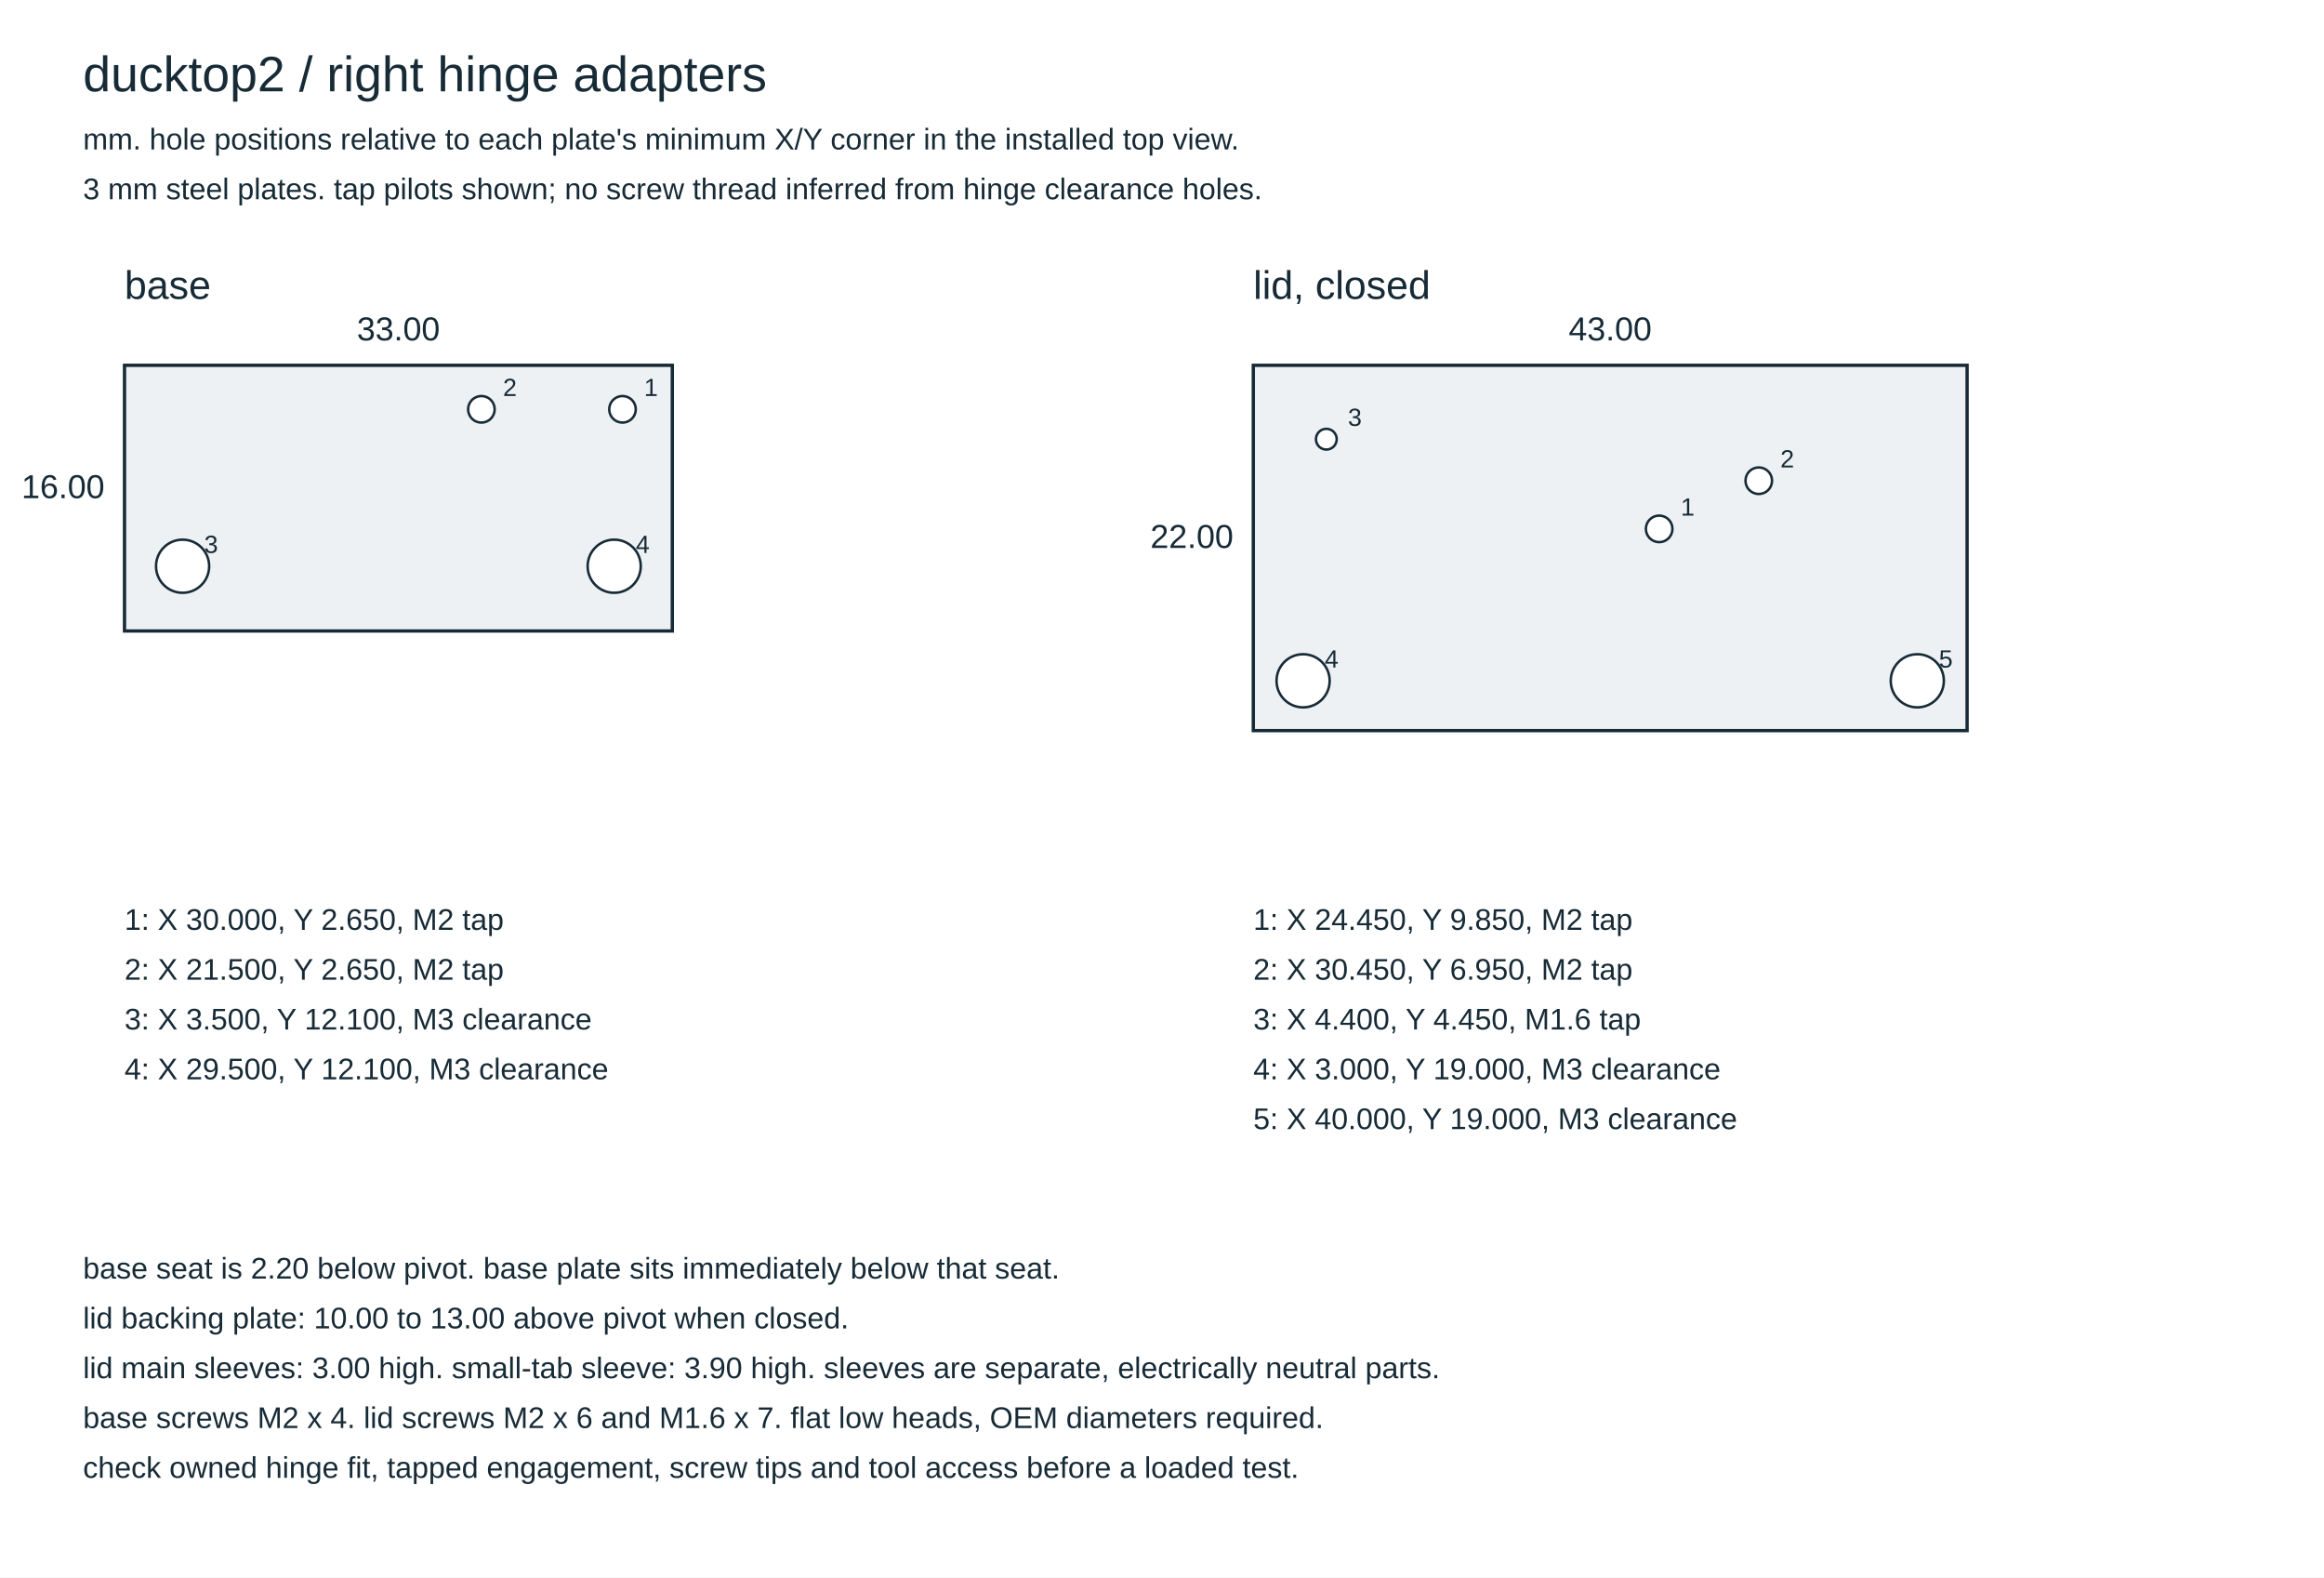
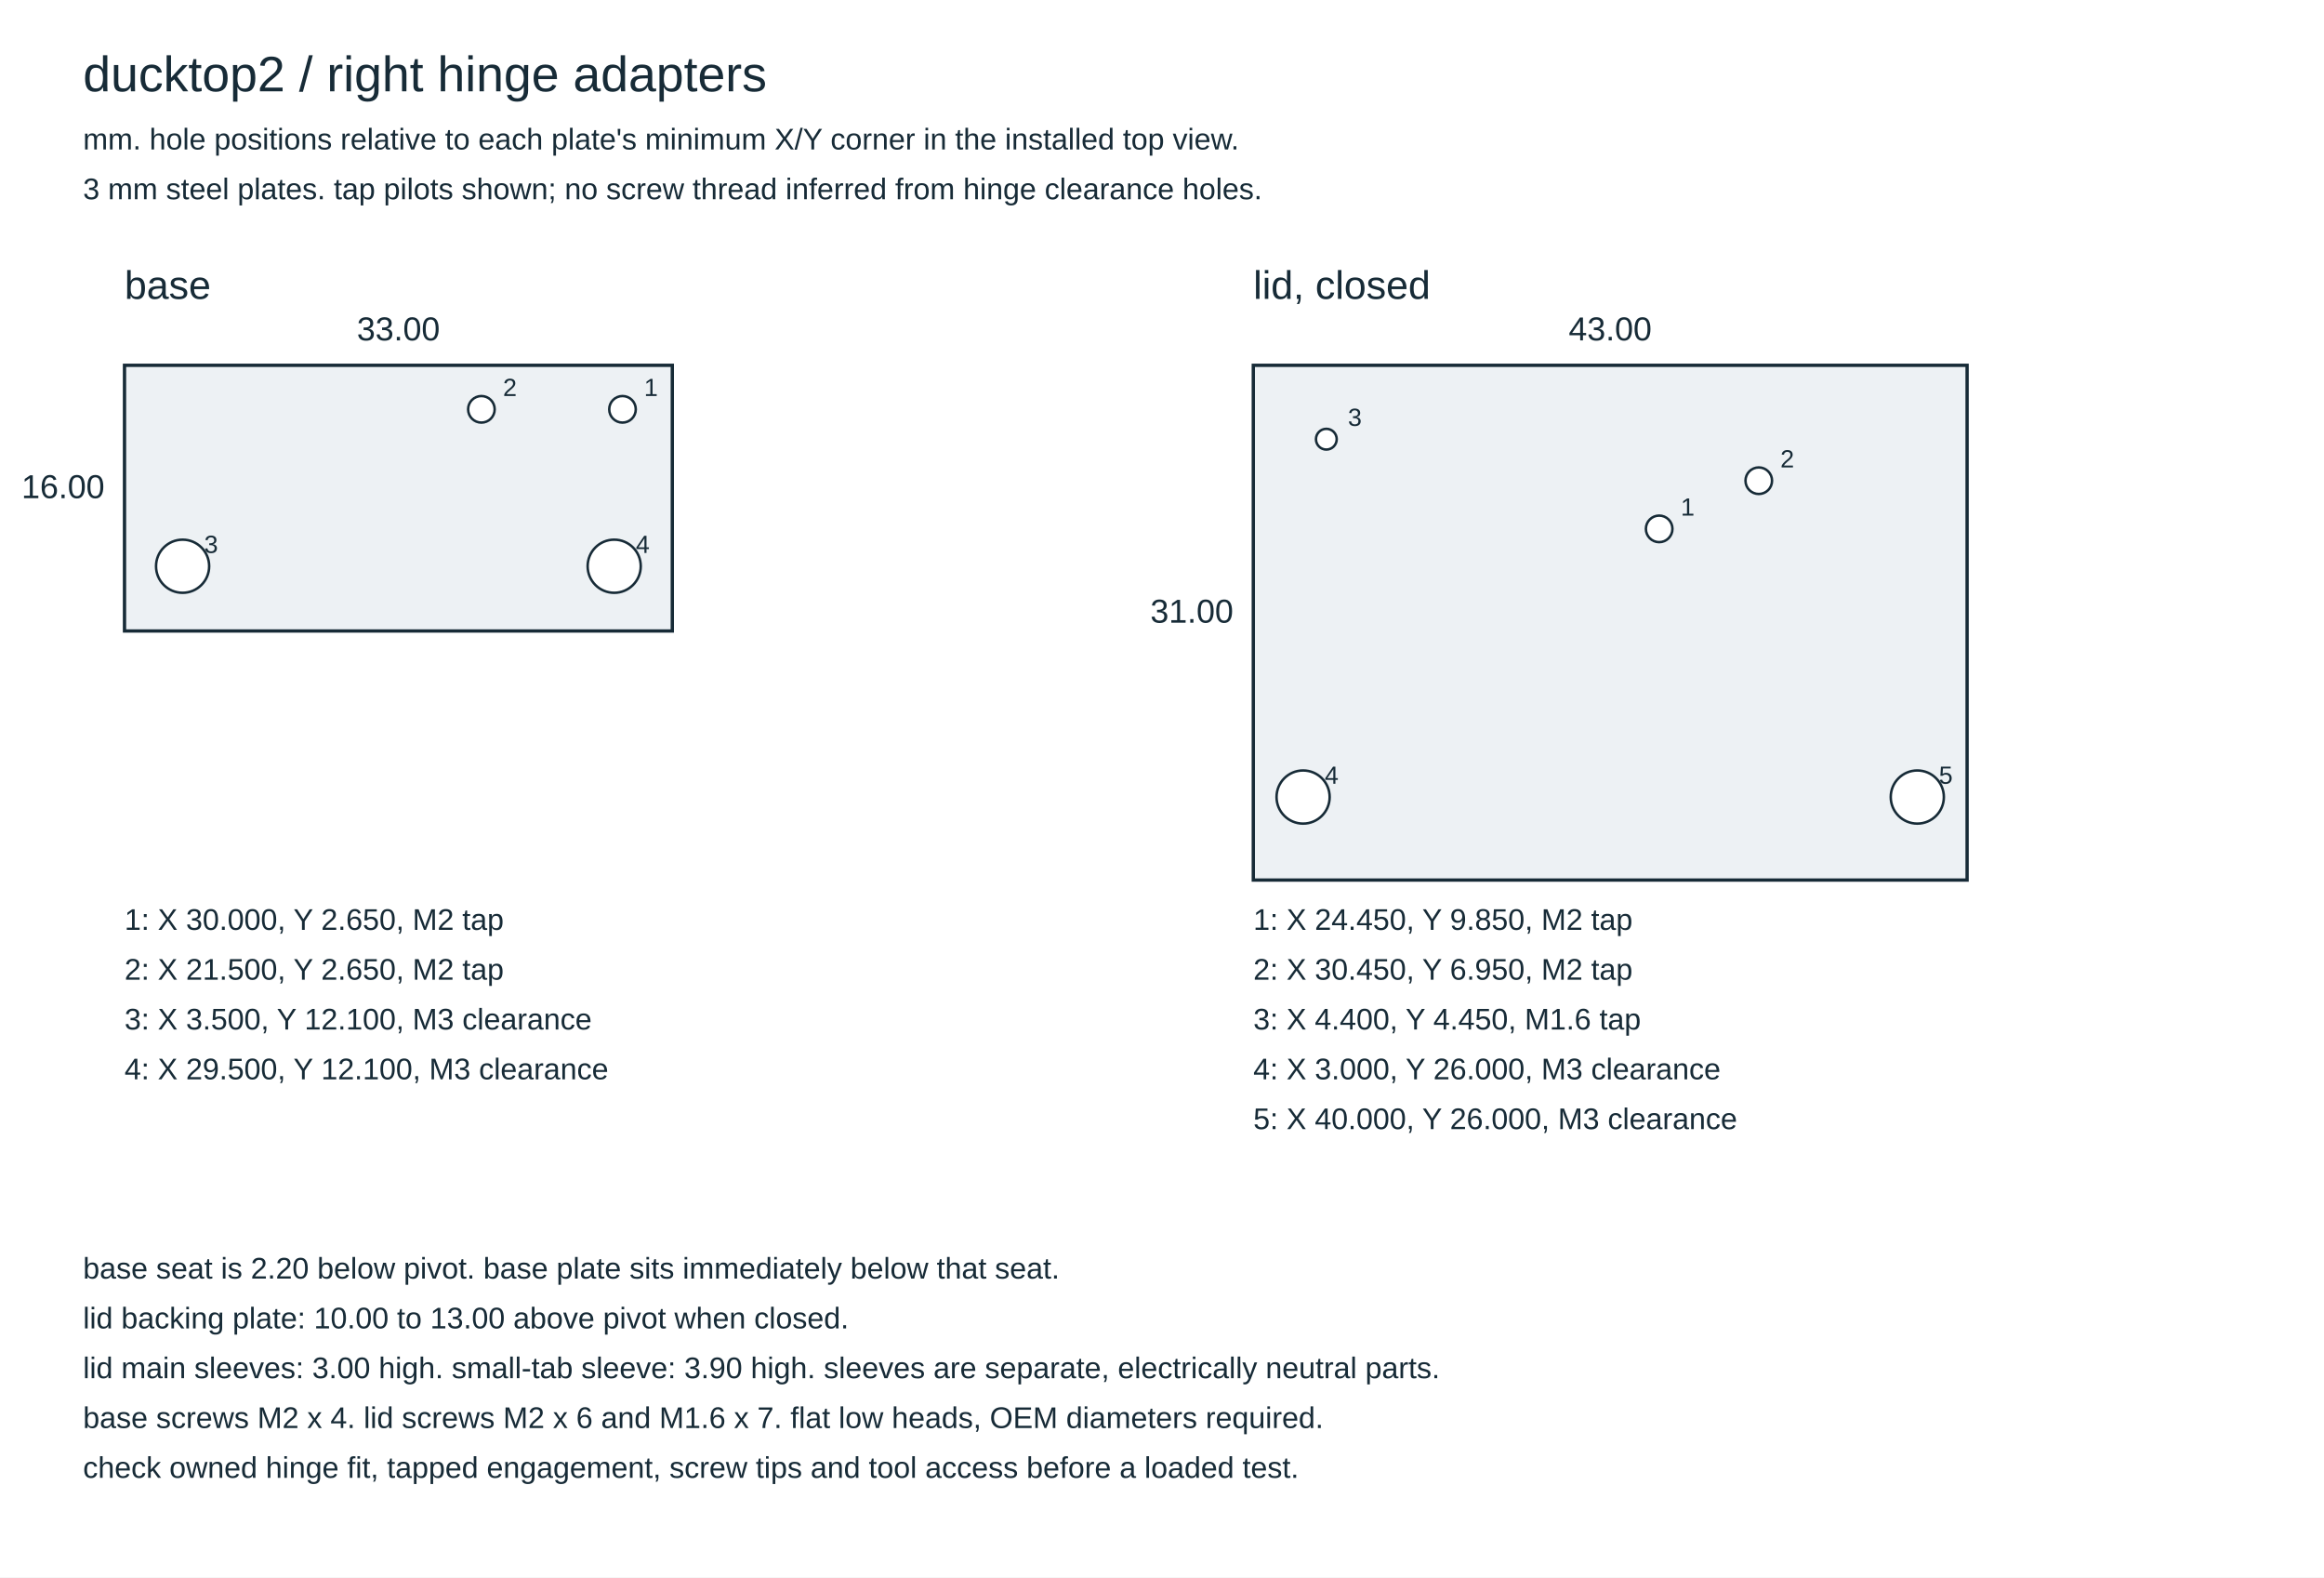
<svg xmlns="http://www.w3.org/2000/svg" width="1400" height="950" viewBox="0 0 1400 950">
  <rect width="1400" height="950" fill="white" />
  <g font-family="Arial,sans-serif" fill="#172b37">
    <text x="50" y="55" font-size="30">ducktop2 / right hinge adapters</text>
    <text x="50" y="90" font-size="18">mm. hole positions relative to each plate's minimum X/Y corner in the installed top view.</text>
    <text x="50" y="120" font-size="18">3 mm steel plates. tap pilots shown; no screw thread inferred from hinge clearance holes.</text>
    <text x="75" y="180" font-size="24">base</text>
    <rect x="75" y="220" width="330.0" height="160.0" fill="#edf1f4" stroke="#172b37" stroke-width="2" />
    <text x="240.0" y="205" text-anchor="middle" font-size="20">33.00</text>
    <text x="63" y="300.0" text-anchor="end" font-size="20">16.00</text>
    <circle cx="375.0" cy="246.5" r="8.0" fill="white" stroke="#172b37" stroke-width="1.5" />
    <text x="388.0" y="238.5" font-size="15">1</text>
    <text x="75" y="560" font-size="18">1: X 30.000, Y 2.650, M2 tap</text>
    <circle cx="290.0" cy="246.5" r="8.0" fill="white" stroke="#172b37" stroke-width="1.5" />
    <text x="303.0" y="238.5" font-size="15">2</text>
    <text x="75" y="590" font-size="18">2: X 21.500, Y 2.650, M2 tap</text>
    <circle cx="110.0" cy="341.0" r="16.0" fill="white" stroke="#172b37" stroke-width="1.5" />
    <text x="123.0" y="333.0" font-size="15">3</text>
    <text x="75" y="620" font-size="18">3: X 3.500, Y 12.100, M3 clearance</text>
    <circle cx="370.0" cy="341.0" r="16.0" fill="white" stroke="#172b37" stroke-width="1.5" />
    <text x="383.0" y="333.0" font-size="15">4</text>
    <text x="75" y="650" font-size="18">4: X 29.500, Y 12.100, M3 clearance</text>
    <text x="755" y="180" font-size="24">lid, closed</text>
-     <rect x="755" y="220" width="430.0" height="220.0" fill="#edf1f4" stroke="#172b37" stroke-width="2" />
+     <rect x="755" y="220" width="430.0" height="310.0" fill="#edf1f4" stroke="#172b37" stroke-width="2" />
    <text x="970.0" y="205" text-anchor="middle" font-size="20">43.00</text>
-     <text x="743" y="330.0" text-anchor="end" font-size="20">22.00</text>
+     <text x="743" y="375.0" text-anchor="end" font-size="20">31.00</text>
    <circle cx="999.5" cy="318.5" r="8.0" fill="white" stroke="#172b37" stroke-width="1.5" />
    <text x="1012.5" y="310.5" font-size="15">1</text>
    <text x="755" y="560" font-size="18">1: X 24.450, Y 9.850, M2 tap</text>
    <circle cx="1059.5" cy="289.5" r="8.0" fill="white" stroke="#172b37" stroke-width="1.5" />
    <text x="1072.5" y="281.5" font-size="15">2</text>
    <text x="755" y="590" font-size="18">2: X 30.450, Y 6.950, M2 tap</text>
    <circle cx="799.0" cy="264.5" r="6.25" fill="white" stroke="#172b37" stroke-width="1.5" />
    <text x="812.0" y="256.5" font-size="15">3</text>
    <text x="755" y="620" font-size="18">3: X 4.400, Y 4.450, M1.6 tap</text>
-     <circle cx="785.0" cy="410.0" r="16.0" fill="white" stroke="#172b37" stroke-width="1.5" />
-     <text x="798.0" y="402.0" font-size="15">4</text>
-     <text x="755" y="650" font-size="18">4: X 3.000, Y 19.000, M3 clearance</text>
-     <circle cx="1155.0" cy="410.0" r="16.0" fill="white" stroke="#172b37" stroke-width="1.5" />
-     <text x="1168.0" y="402.0" font-size="15">5</text>
-     <text x="755" y="680" font-size="18">5: X 40.000, Y 19.000, M3 clearance</text>
+     <circle cx="785.0" cy="480.0" r="16.0" fill="white" stroke="#172b37" stroke-width="1.5" />
+     <text x="798.0" y="472.0" font-size="15">4</text>
+     <text x="755" y="650" font-size="18">4: X 3.000, Y 26.000, M3 clearance</text>
+     <circle cx="1155.0" cy="480.0" r="16.0" fill="white" stroke="#172b37" stroke-width="1.5" />
+     <text x="1168.0" y="472.0" font-size="15">5</text>
+     <text x="755" y="680" font-size="18">5: X 40.000, Y 26.000, M3 clearance</text>
    <text x="50" y="770" font-size="18">base seat is 2.20 below pivot. base plate sits immediately below that seat.</text>
    <text x="50" y="800" font-size="18">lid backing plate: 10.00 to 13.00 above pivot when closed.</text>
    <text x="50" y="830" font-size="18">lid main sleeves: 3.00 high. small-tab sleeve: 3.90 high. sleeves are separate, electrically neutral parts.</text>
    <text x="50" y="860" font-size="18">base screws M2 x 4. lid screws M2 x 6 and M1.6 x 7. flat low heads, OEM diameters required.</text>
    <text x="50" y="890" font-size="18">check owned hinge fit, tapped engagement, screw tips and tool access before a loaded test.</text>
  </g>
</svg>
